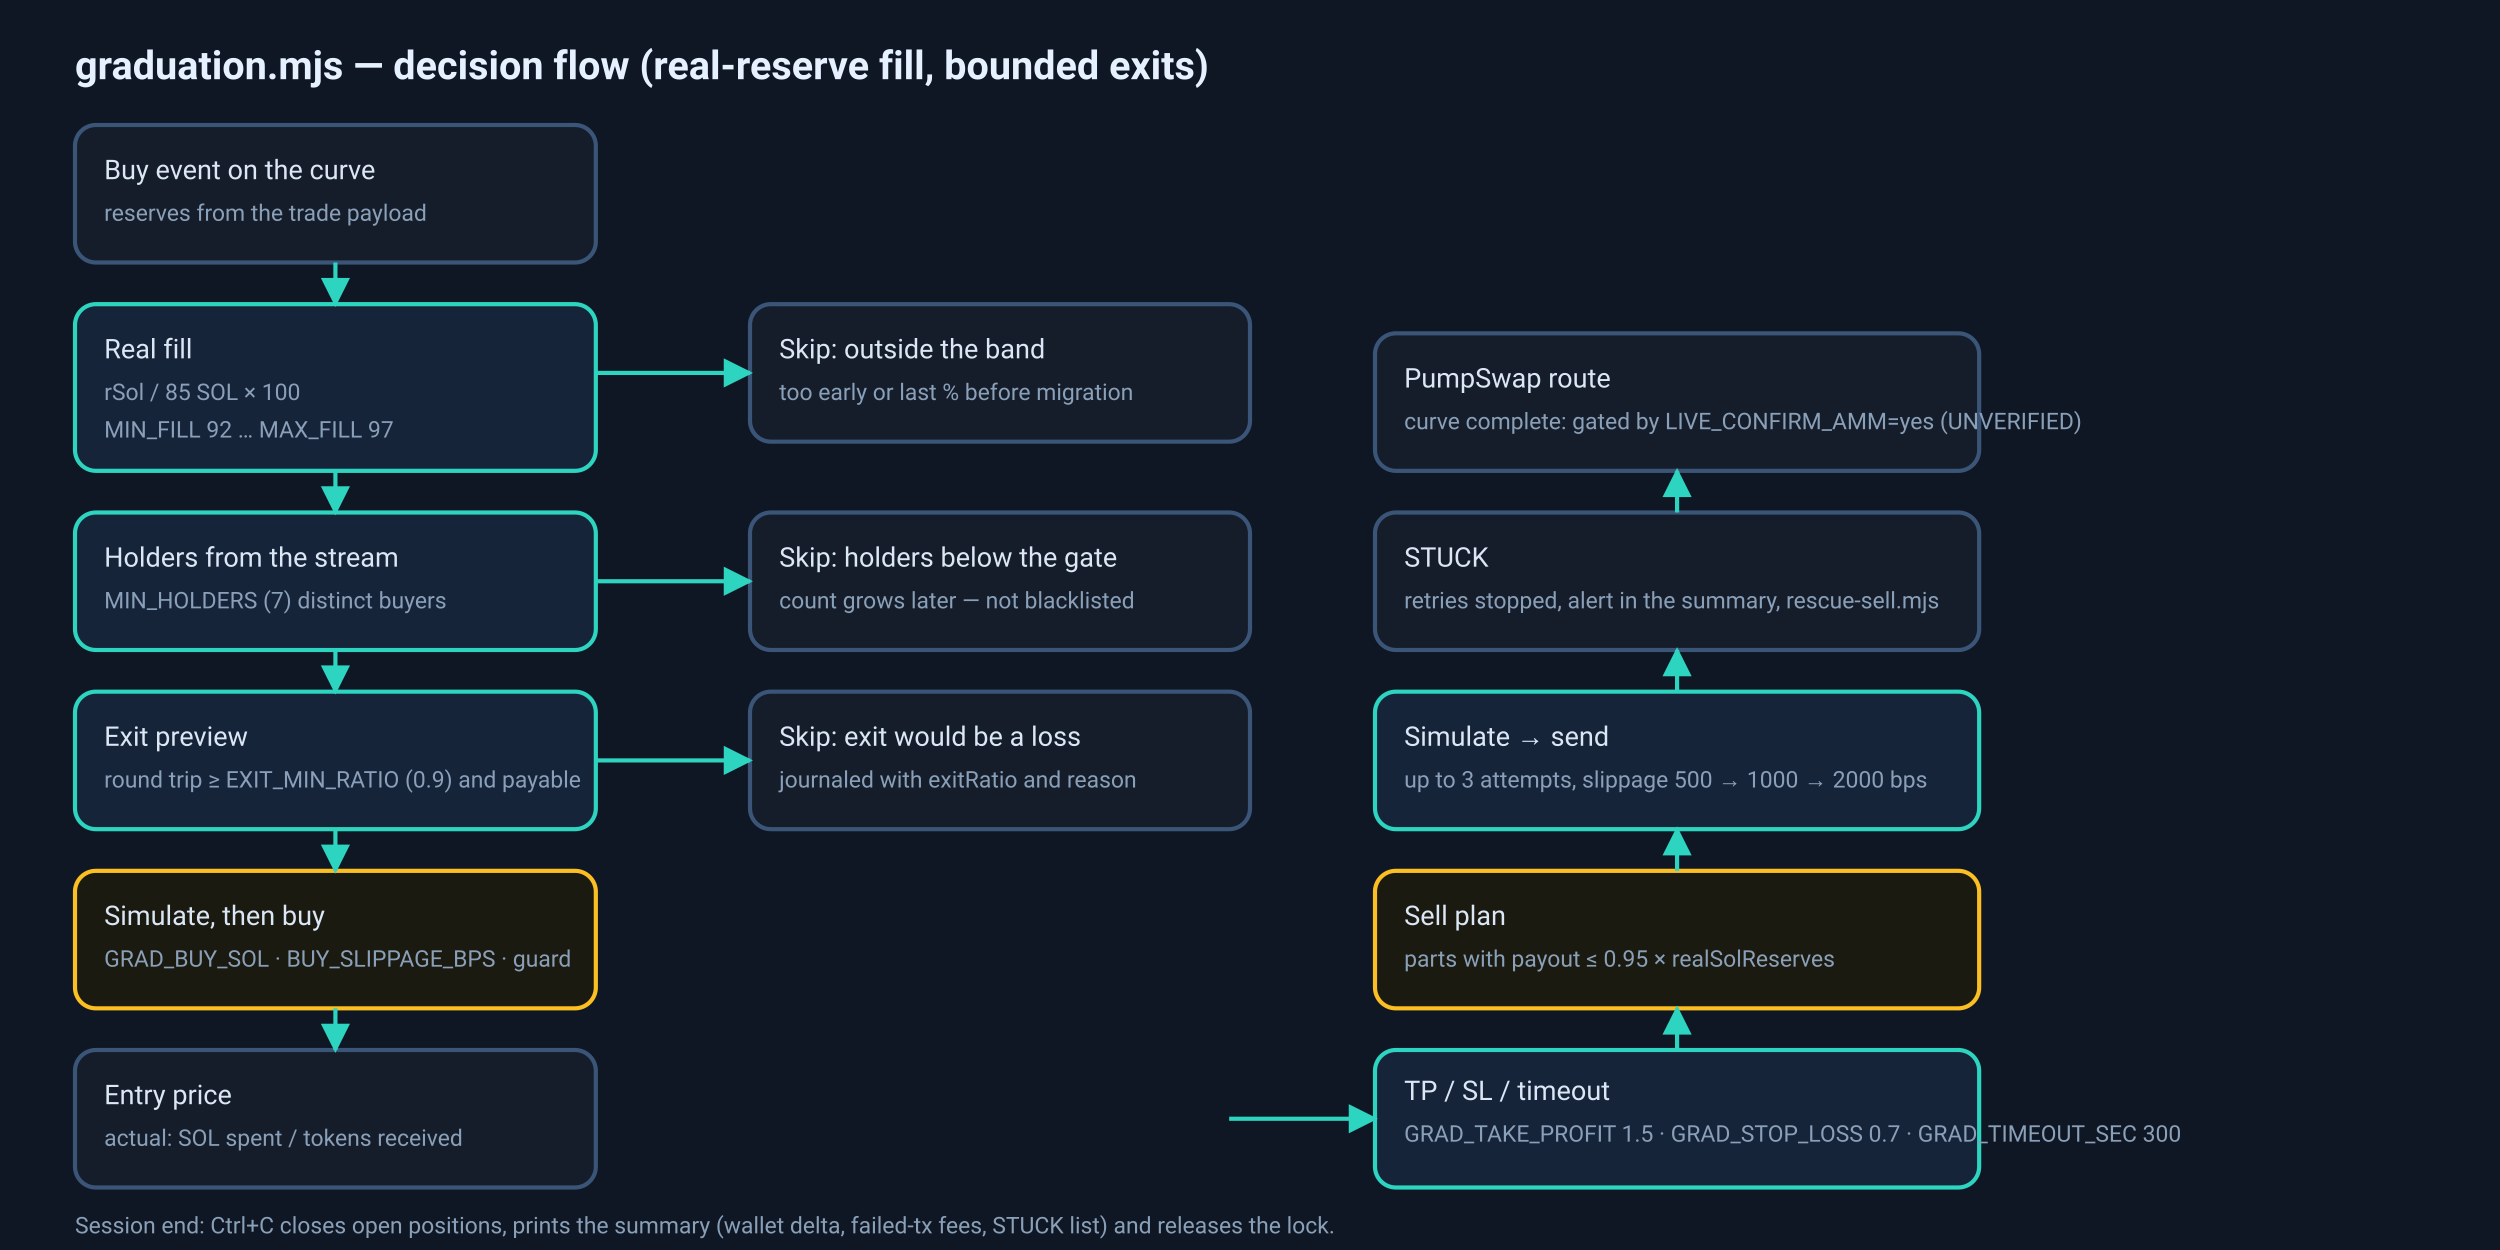
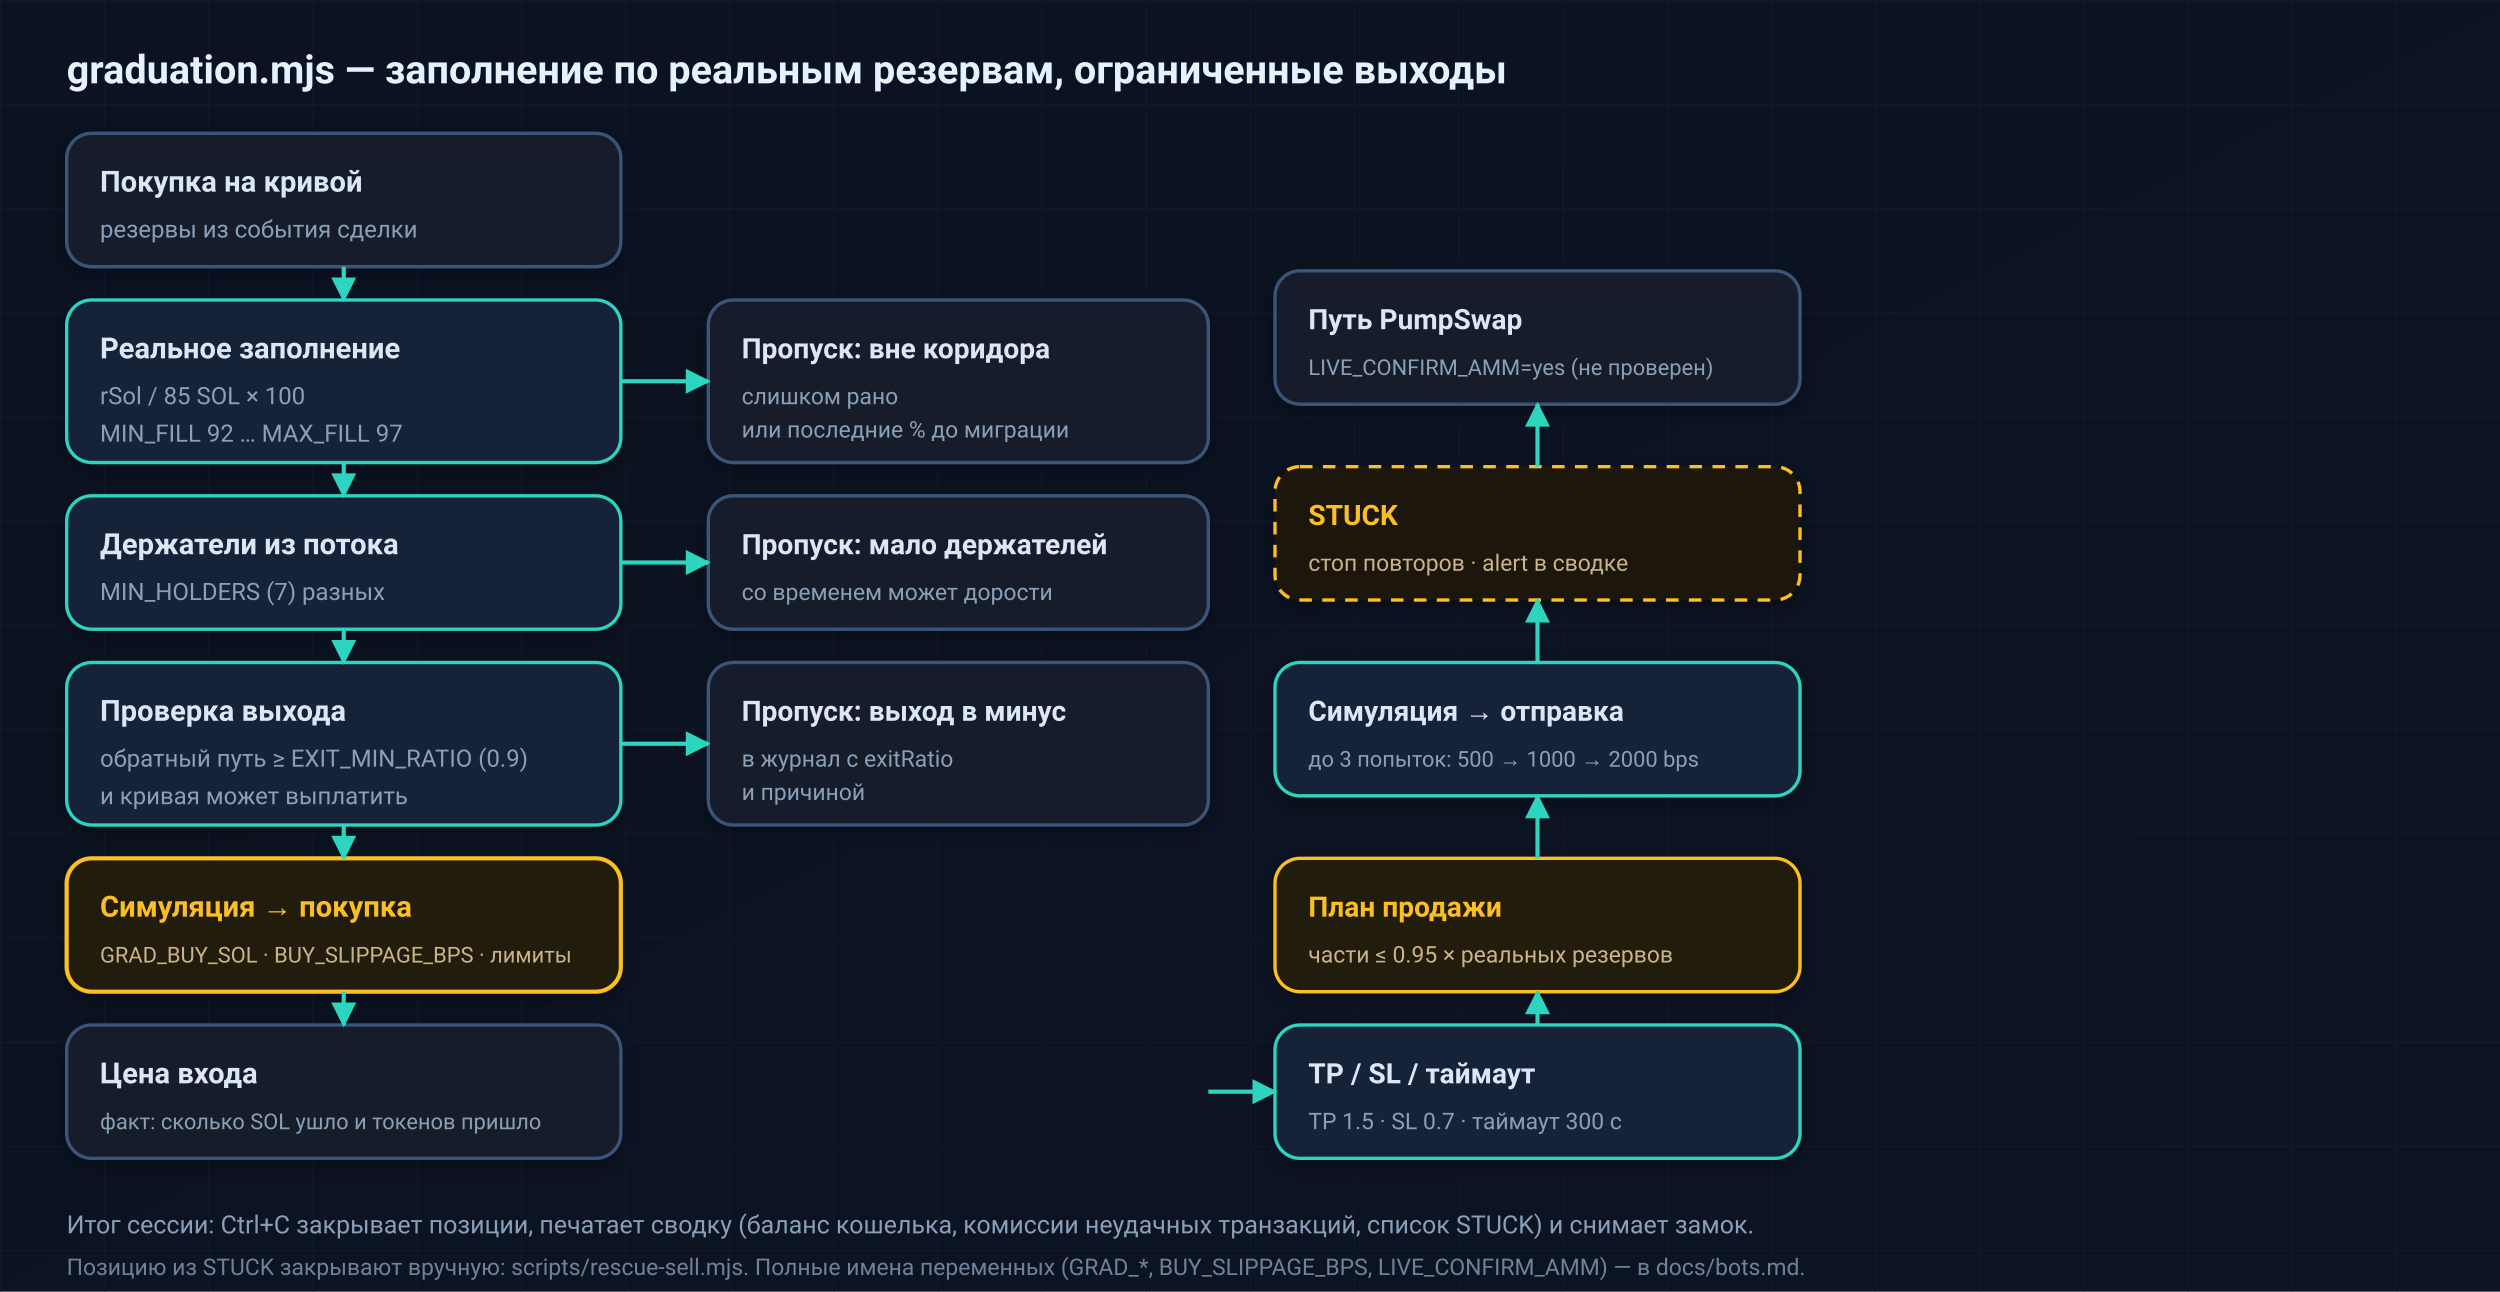
- <svg xmlns="http://www.w3.org/2000/svg" width="1200" height="600" viewBox="0 0 1200 600" role="img" aria-labelledby="t d">
-   <rect width="1200" height="600" fill="#0f1724" />
+ <svg xmlns="http://www.w3.org/2000/svg" width="1200" height="620" viewBox="0 0 1200 620" role="img" aria-labelledby="gradTitle gradDesc">
  <defs>
-     <marker id="a" viewBox="0 0 10 10" refX="9" refY="5" markerWidth="7" markerHeight="7" orient="auto-start-reverse">
+     <linearGradient id="grBg" x1="0" y1="0" x2="1" y2="1">
+       <stop offset="0" stop-color="#0b1220" />
+       <stop offset="1" stop-color="#0c1424" />
+     </linearGradient>
+     <pattern id="grGrid" width="50" height="50" patternUnits="userSpaceOnUse">
+       <path d="M50 0H0V50" fill="none" stroke="#151f33" stroke-width="1" />
+     </pattern>
+     <marker id="grArrow" viewBox="0 0 10 10" refX="9" refY="5" markerWidth="6" markerHeight="6" orient="auto-start-reverse">
      <path d="M0 0 L10 5 L0 10 z" fill="#2dd4bf" />
    </marker>
-     <style>
-       .b { fill:#16243a; stroke:#2dd4bf; stroke-width:2; rx:10; }
-       .b2 { fill:#1b1a10; stroke:#fbbf24; stroke-width:2; rx:10; }
-       .b3 { fill:#151d2b; stroke:#3b5578; stroke-width:2; rx:10; }
-       .lbl { font-family:system-ui,-apple-system,Segoe UI,Roboto,Arial,sans-serif; font-size:13px; fill:#dbe7f5; }
-       .sm { font-family:system-ui,-apple-system,Segoe UI,Roboto,Arial,sans-serif; font-size:11px; fill:#8aa0b8; }
-       .hd { font-family:system-ui,-apple-system,Segoe UI,Roboto,Arial,sans-serif; font-size:19px; font-weight:700; fill:#e6f1ff; }
-       .e { stroke:#2dd4bf; stroke-width:2; fill:none; marker-end:url(#a); }
-     </style>
+     <filter id="grShadow" x="-20%" y="-30%" width="140%" height="170%">
+       <feDropShadow dx="0" dy="3" stdDeviation="5" flood-color="#000000" flood-opacity="0.35" />
+     </filter>
  </defs>
-   <text x="36" y="38" class="hd">graduation.mjs — decision flow (real-reserve fill, bounded exits)</text>
-   <rect x="36" y="60" width="250" height="66" class="b3" />
-   <text x="50" y="86" class="lbl">Buy event on the curve</text>
-   <text x="50" y="106" class="sm">reserves from the trade payload</text>
-   <rect x="36" y="146" width="250" height="80" class="b" />
-   <text x="50" y="172" class="lbl">Real fill</text>
-   <text x="50" y="192" class="sm">rSol / 85 SOL × 100</text>
-   <text x="50" y="210" class="sm">MIN_FILL 92 … MAX_FILL 97</text>
-   <rect x="36" y="246" width="250" height="66" class="b" />
-   <text x="50" y="272" class="lbl">Holders from the stream</text>
-   <text x="50" y="292" class="sm">MIN_HOLDERS (7) distinct buyers</text>
-   <rect x="36" y="332" width="250" height="66" class="b" />
-   <text x="50" y="358" class="lbl">Exit preview</text>
-   <text x="50" y="378" class="sm">round trip ≥ EXIT_MIN_RATIO (0.9) and payable</text>
-   <rect x="36" y="418" width="250" height="66" class="b2" />
-   <text x="50" y="444" class="lbl">Simulate, then buy</text>
-   <text x="50" y="464" class="sm">GRAD_BUY_SOL · BUY_SLIPPAGE_BPS · guard</text>
-   <rect x="36" y="504" width="250" height="66" class="b3" />
-   <text x="50" y="530" class="lbl">Entry price</text>
-   <text x="50" y="550" class="sm">actual: SOL spent / tokens received</text>
-   <path d="M161 126 V 146" class="e" />
-   <path d="M161 226 V 246" class="e" />
-   <path d="M161 312 V 332" class="e" />
-   <path d="M161 398 V 418" class="e" />
-   <path d="M161 484 V 504" class="e" />
-   <rect x="360" y="146" width="240" height="66" class="b3" />
-   <text x="374" y="172" class="lbl">Skip: outside the band</text>
-   <text x="374" y="192" class="sm">too early or last % before migration</text>
-   <path d="M286 179 H 360" class="e" />
-   <rect x="360" y="246" width="240" height="66" class="b3" />
-   <text x="374" y="272" class="lbl">Skip: holders below the gate</text>
-   <text x="374" y="292" class="sm">count grows later — not blacklisted</text>
-   <path d="M286 279 H 360" class="e" />
-   <rect x="360" y="332" width="240" height="66" class="b3" />
-   <text x="374" y="358" class="lbl">Skip: exit would be a loss</text>
-   <text x="374" y="378" class="sm">journaled with exitRatio and reason</text>
-   <path d="M286 365 H 360" class="e" />
-   <rect x="660" y="504" width="290" height="66" class="b" />
-   <text x="674" y="528" class="lbl">TP / SL / timeout</text>
-   <text x="674" y="548" class="sm">GRAD_TAKE_PROFIT 1.5 · GRAD_STOP_LOSS 0.7 · GRAD_TIMEOUT_SEC 300</text>
-   <path d="M590 537 H 660" class="e" />
-   <rect x="660" y="418" width="290" height="66" class="b2" />
-   <text x="674" y="444" class="lbl">Sell plan</text>
-   <text x="674" y="464" class="sm">parts with payout ≤ 0.95 × realSolReserves</text>
-   <path d="M805 504 V 484" class="e" />
-   <rect x="660" y="332" width="290" height="66" class="b" />
-   <text x="660" y="999" class="sm"> </text>
-   <text x="674" y="358" class="lbl">Simulate → send</text>
-   <text x="674" y="378" class="sm">up to 3 attempts, slippage 500 → 1000 → 2000 bps</text>
-   <path d="M805 418 V 398" class="e" />
-   <rect x="660" y="246" width="290" height="66" class="b3" />
-   <text x="674" y="272" class="lbl">STUCK</text>
-   <text x="674" y="292" class="sm">retries stopped, alert in the summary, rescue-sell.mjs</text>
-   <path d="M805 332 V 312" class="e" />
-   <rect x="660" y="160" width="290" height="66" class="b3" />
-   <text x="674" y="186" class="lbl">PumpSwap route</text>
-   <text x="674" y="206" class="sm">curve complete: gated by LIVE_CONFIRM_AMM=yes (UNVERIFIED)</text>
-   <path d="M805 246 V 226" class="e" />
-   <text x="36" y="592" class="sm">Session end: Ctrl+C closes open positions, prints the summary (wallet delta, failed-tx fees, STUCK list) and releases the lock.</text>
+   <rect width="1200" height="620" fill="url(#grBg)" />
+   <rect width="1200" height="620" fill="url(#grGrid)" opacity="0.5" />
+   <text x="32" y="40" font-family="system-ui, -apple-system, Segoe UI, Roboto, Arial, sans-serif" font-size="19" font-weight="700" fill="#e6f1ff">graduation.mjs — заполнение по реальным резервам, ограниченные выходы</text>
+   <g filter="url(#grShadow)">
+     <rect x="32" y="64" width="266" height="64" rx="12" fill="#141d2b" stroke="#3b5578" stroke-width="1.6" />
+     <rect x="32" y="144" width="266" height="78" rx="12" fill="#122238" stroke="#2dd4bf" stroke-width="1.6" />
+     <rect x="32" y="238" width="266" height="64" rx="12" fill="#122238" stroke="#2dd4bf" stroke-width="1.6" />
+     <rect x="32" y="318" width="266" height="78" rx="12" fill="#122238" stroke="#2dd4bf" stroke-width="1.6" />
+     <rect x="32" y="412" width="266" height="64" rx="12" fill="#241a08" stroke="#fbbf24" stroke-width="2" />
+     <rect x="32" y="492" width="266" height="64" rx="12" fill="#141d2b" stroke="#3b5578" stroke-width="1.6" />
+     <rect x="340" y="144" width="240" height="78" rx="12" fill="#141d2b" stroke="#3b5578" stroke-width="1.6" />
+     <rect x="340" y="238" width="240" height="64" rx="12" fill="#141d2b" stroke="#3b5578" stroke-width="1.6" />
+     <rect x="340" y="318" width="240" height="78" rx="12" fill="#141d2b" stroke="#3b5578" stroke-width="1.6" />
+     <rect x="612" y="492" width="252" height="64" rx="12" fill="#122238" stroke="#2dd4bf" stroke-width="1.6" />
+     <rect x="612" y="412" width="252" height="64" rx="12" fill="#241a08" stroke="#fbbf24" stroke-width="1.6" />
+     <rect x="612" y="318" width="252" height="64" rx="12" fill="#122238" stroke="#2dd4bf" stroke-width="1.6" />
+     <rect x="612" y="224" width="252" height="64" rx="12" fill="#1d1408" stroke="#fbbf24" stroke-width="1.6" stroke-dasharray="6 5" />
+     <rect x="612" y="130" width="252" height="64" rx="12" fill="#141d2b" stroke="#3b5578" stroke-width="1.6" />
+   </g>
+   <g font-family="system-ui, -apple-system, Segoe UI, Roboto, Arial, sans-serif">
+     <text x="48" y="92" font-size="14" font-weight="600" fill="#dbe7f5">Покупка на кривой</text>
+     <text x="48" y="114" font-size="11.5" fill="#8aa0b8">резервы из события сделки</text>
+     <text x="48" y="172" font-size="14" font-weight="600" fill="#dbe7f5">Реальное заполнение</text>
+     <text x="48" y="194" font-size="11.5" fill="#8aa0b8">rSol / 85 SOL × 100</text>
+     <text x="48" y="212" font-size="11.5" fill="#8aa0b8">MIN_FILL 92 … MAX_FILL 97</text>
+     <text x="48" y="266" font-size="14" font-weight="600" fill="#dbe7f5">Держатели из потока</text>
+     <text x="48" y="288" font-size="11.5" fill="#8aa0b8">MIN_HOLDERS (7) разных</text>
+     <text x="48" y="346" font-size="14" font-weight="600" fill="#dbe7f5">Проверка выхода</text>
+     <text x="48" y="368" font-size="11.5" fill="#8aa0b8">обратный путь ≥ EXIT_MIN_RATIO (0.9)</text>
+     <text x="48" y="386" font-size="11.5" fill="#8aa0b8">и кривая может выплатить</text>
+     <text x="48" y="440" font-size="14" font-weight="600" fill="#fbbf24">Симуляция → покупка</text>
+     <text x="48" y="462" font-size="10.5" fill="#c9b48a">GRAD_BUY_SOL · BUY_SLIPPAGE_BPS · лимиты</text>
+     <text x="48" y="520" font-size="14" font-weight="600" fill="#dbe7f5">Цена входа</text>
+     <text x="48" y="542" font-size="10.5" fill="#8aa0b8">факт: сколько SOL ушло и токенов пришло</text>
+     <text x="356" y="172" font-size="13.5" font-weight="600" fill="#dbe7f5">Пропуск: вне коридора</text>
+     <text x="356" y="194" font-size="11" fill="#8aa0b8">слишком рано</text>
+     <text x="356" y="210" font-size="11" fill="#8aa0b8">или последние % до миграции</text>
+     <text x="356" y="266" font-size="13.5" font-weight="600" fill="#dbe7f5">Пропуск: мало держателей</text>
+     <text x="356" y="288" font-size="11" fill="#8aa0b8">со временем может дорости</text>
+     <text x="356" y="346" font-size="13.5" font-weight="600" fill="#dbe7f5">Пропуск: выход в минус</text>
+     <text x="356" y="368" font-size="11" fill="#8aa0b8">в журнал с exitRatio</text>
+     <text x="356" y="384" font-size="11" fill="#8aa0b8">и причиной</text>
+     <text x="628" y="520" font-size="13.5" font-weight="600" fill="#dbe7f5">TP / SL / таймаут</text>
+     <text x="628" y="542" font-size="11" fill="#8aa0b8">TP 1.5 · SL 0.7 · таймаут 300 с</text>
+     <text x="628" y="440" font-size="13.5" font-weight="600" fill="#fbbf24">План продажи</text>
+     <text x="628" y="462" font-size="11" fill="#c9b48a">части ≤ 0.95 × реальных резервов</text>
+     <text x="628" y="346" font-size="13.5" font-weight="600" fill="#dbe7f5">Симуляция → отправка</text>
+     <text x="628" y="368" font-size="10.5" fill="#8aa0b8">до 3 попыток: 500 → 1000 → 2000 bps</text>
+     <text x="628" y="252" font-size="13.5" font-weight="600" fill="#fbbf24">STUCK</text>
+     <text x="628" y="274" font-size="11" fill="#c9b48a">стоп повторов · alert в сводке</text>
+     <text x="628" y="158" font-size="13.5" font-weight="600" fill="#dbe7f5">Путь PumpSwap</text>
+     <text x="628" y="180" font-size="10.5" fill="#8aa0b8">LIVE_CONFIRM_AMM=yes (не проверен)</text>
+   </g>
+   <g stroke="#2dd4bf" stroke-width="2" fill="none" marker-end="url(#grArrow)">
+     <path d="M165 128 V 144" />
+     <path d="M165 222 V 238" />
+     <path d="M165 302 V 318" />
+     <path d="M165 396 V 412" />
+     <path d="M165 476 V 492" />
+     <path d="M298 183 H 340" />
+     <path d="M298 270 H 340" />
+     <path d="M298 357 H 340" />
+     <path d="M580 524 H 612" />
+     <path d="M738 492 V 476" />
+     <path d="M738 412 V 382" />
+     <path d="M738 318 V 288" />
+     <path d="M738 224 V 194" />
+   </g>
+   <text x="32" y="592" font-family="system-ui, -apple-system, Segoe UI, Roboto, Arial, sans-serif" font-size="12" fill="#8aa0b8">Итог сессии: Ctrl+C закрывает позиции, печатает сводку (баланс кошелька, комиссии неудачных транзакций, список STUCK) и снимает замок.</text>
+   <text x="32" y="612" font-family="system-ui, -apple-system, Segoe UI, Roboto, Arial, sans-serif" font-size="11" fill="#6f8299">Позицию из STUCK закрывают вручную: scripts/rescue-sell.mjs. Полные имена переменных (GRAD_*, BUY_SLIPPAGE_BPS, LIVE_CONFIRM_AMM) — в docs/bots.md.</text>
</svg>
